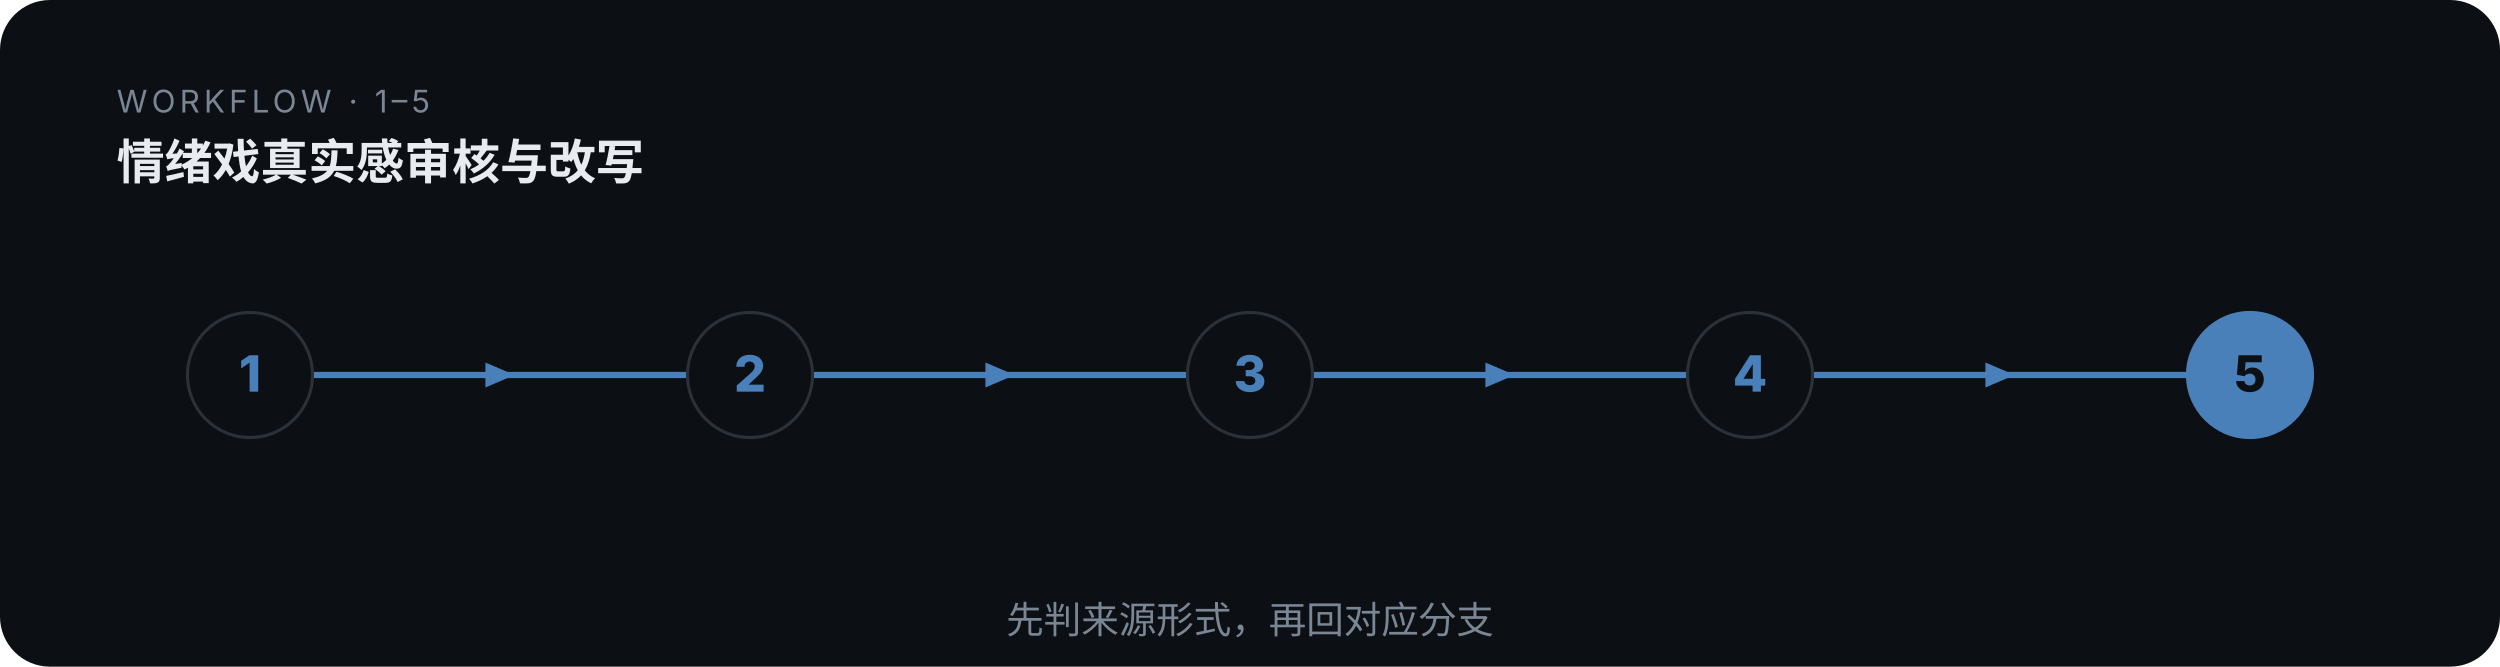
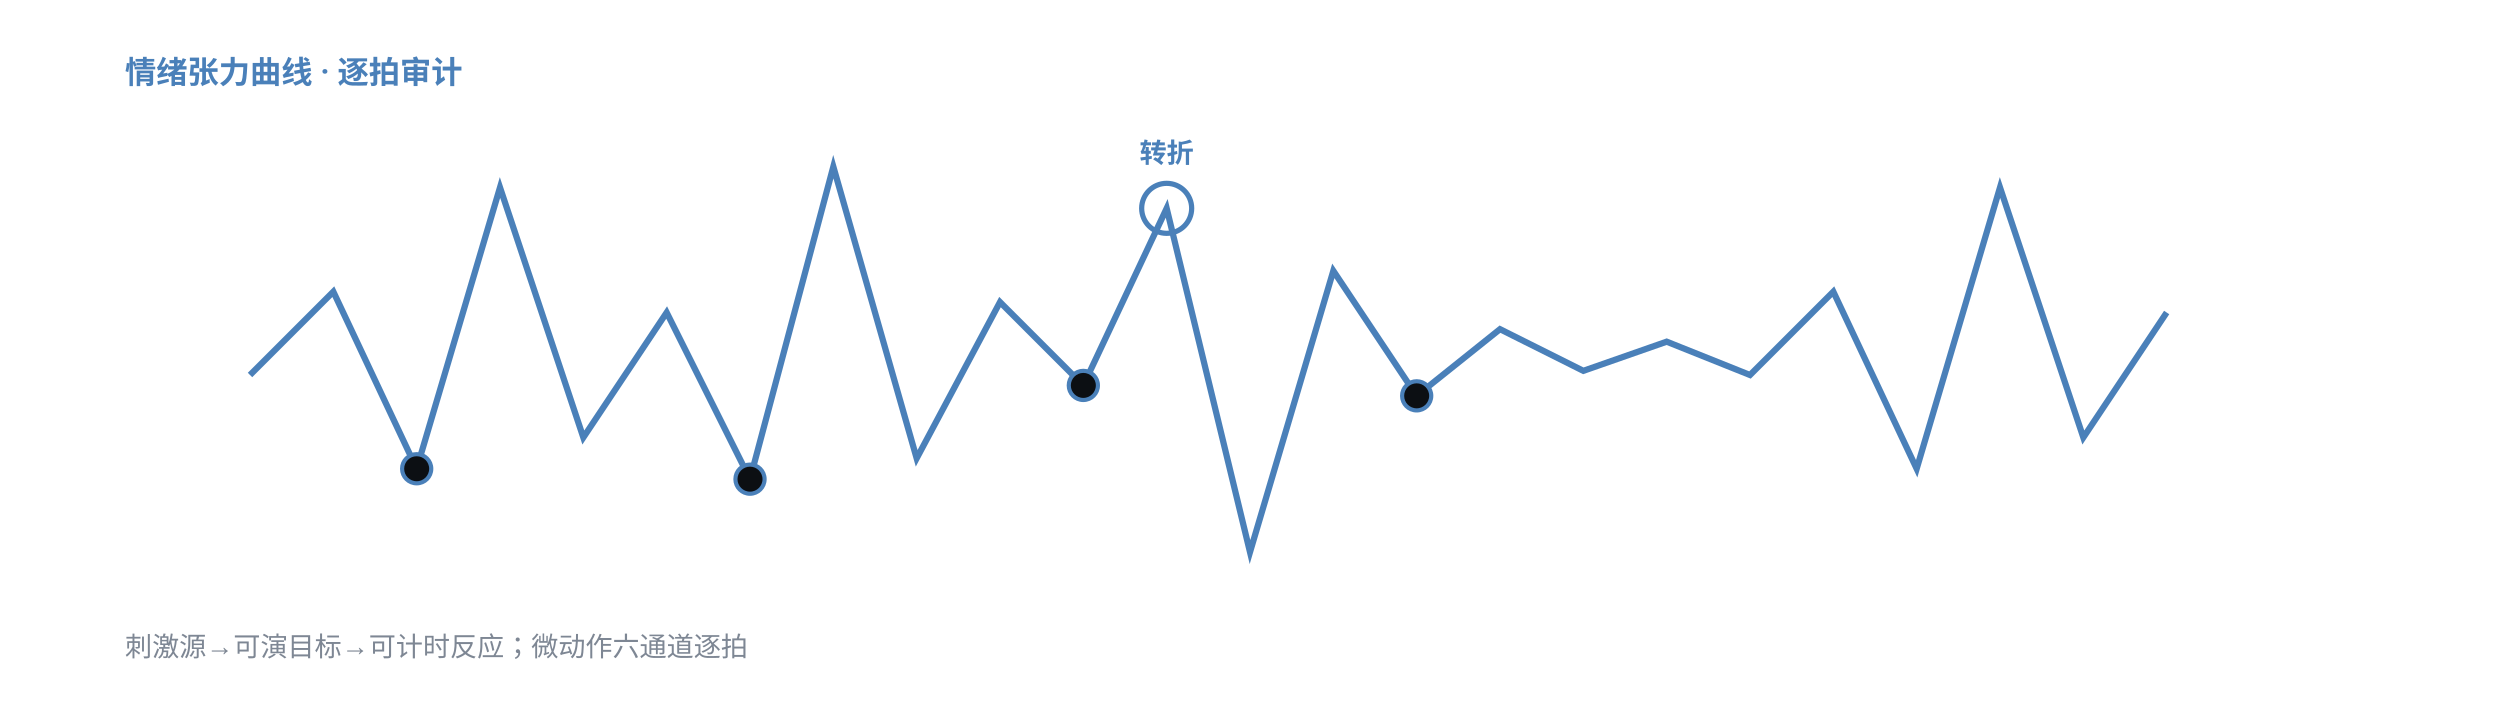
- <svg xmlns="http://www.w3.org/2000/svg" width="1200" height="320" viewBox="0 0 1200 320" role="img" aria-labelledby="title desc">
-   <rect width="1200" height="320" rx="24" fill="#0C0F13" />
-   <g id="title-block" transform="translate(56 40)">
-     <text x="0" y="14" fill="#7A8694" font-size="15" letter-spacing="2" font-family="-apple-system, BlinkMacSystemFont, 'Segoe UI', 'PingFang SC', 'Microsoft YaHei', sans-serif">WORKFLOW · 1–5</text>
-     <text x="0" y="46" fill="#E8ECF1" font-size="23" font-weight="600" font-family="-apple-system, BlinkMacSystemFont, 'Segoe UI', 'PingFang SC', 'Microsoft YaHei', sans-serif">情绪戏真实感审核与改写</text>
-   </g>
-   <g id="project-proof">
-     <line x1="120.0" y1="180" x2="1080.0" y2="180" stroke="#4A80B9" stroke-width="3" />
-     <path d="M233.0 174 L247.0 180 L233.0 186 Z" fill="#4A80B9" />
-     <path d="M473.0 174 L487.0 180 L473.0 186 Z" fill="#4A80B9" />
-     <path d="M713.0 174 L727.0 180 L713.0 186 Z" fill="#4A80B9" />
-     <path d="M953.0 174 L967.0 180 L953.0 186 Z" fill="#4A80B9" />
-     <g id="stage-1" transform="translate(120 180)">
-       <circle r="30" fill="#0C0F13" stroke="#2A3138" stroke-width="1.5" />
-       <text x="0" y="8" fill="#4A80B9" font-size="24" font-weight="800" text-anchor="middle" font-family="-apple-system, BlinkMacSystemFont, 'Segoe UI', 'PingFang SC', 'Microsoft YaHei', sans-serif">1</text>
-       <text x="0" y="238" fill="#E8ECF1" font-size="21" font-weight="600" text-anchor="middle" font-family="-apple-system, BlinkMacSystemFont, 'Segoe UI', 'PingFang SC', 'Microsoft YaHei', sans-serif">定位来源</text>
-     </g>
-     <g id="stage-2" transform="translate(360 180)">
-       <circle r="30" fill="#0C0F13" stroke="#2A3138" stroke-width="1.5" />
-       <text x="0" y="8" fill="#4A80B9" font-size="24" font-weight="800" text-anchor="middle" font-family="-apple-system, BlinkMacSystemFont, 'Segoe UI', 'PingFang SC', 'Microsoft YaHei', sans-serif">2</text>
-       <text x="0" y="238" fill="#E8ECF1" font-size="21" font-weight="600" text-anchor="middle" font-family="-apple-system, BlinkMacSystemFont, 'Segoe UI', 'PingFang SC', 'Microsoft YaHei', sans-serif">审微动作</text>
-     </g>
-     <g id="stage-3" transform="translate(600 180)">
-       <circle r="30" fill="#0C0F13" stroke="#2A3138" stroke-width="1.5" />
-       <text x="0" y="8" fill="#4A80B9" font-size="24" font-weight="800" text-anchor="middle" font-family="-apple-system, BlinkMacSystemFont, 'Segoe UI', 'PingFang SC', 'Microsoft YaHei', sans-serif">3</text>
-       <text x="0" y="238" fill="#E8ECF1" font-size="21" font-weight="600" text-anchor="middle" font-family="-apple-system, BlinkMacSystemFont, 'Segoe UI', 'PingFang SC', 'Microsoft YaHei', sans-serif">理台词</text>
-     </g>
-     <g id="stage-4" transform="translate(840 180)">
-       <circle r="30" fill="#0C0F13" stroke="#2A3138" stroke-width="1.5" />
-       <text x="0" y="8" fill="#4A80B9" font-size="24" font-weight="800" text-anchor="middle" font-family="-apple-system, BlinkMacSystemFont, 'Segoe UI', 'PingFang SC', 'Microsoft YaHei', sans-serif">4</text>
-       <text x="0" y="238" fill="#E8ECF1" font-size="21" font-weight="600" text-anchor="middle" font-family="-apple-system, BlinkMacSystemFont, 'Segoe UI', 'PingFang SC', 'Microsoft YaHei', sans-serif">查连续</text>
-     </g>
-     <g id="stage-5" transform="translate(1080 180)">
-       <circle r="30" fill="#4A80B9" stroke="#4A80B9" stroke-width="1.5" />
-       <text x="0" y="8" fill="#0C0F13" font-size="24" font-weight="800" text-anchor="middle" font-family="-apple-system, BlinkMacSystemFont, 'Segoe UI', 'PingFang SC', 'Microsoft YaHei', sans-serif">5</text>
-       <text x="0" y="238" fill="#E8ECF1" font-size="21" font-weight="600" text-anchor="middle" font-family="-apple-system, BlinkMacSystemFont, 'Segoe UI', 'PingFang SC', 'Microsoft YaHei', sans-serif">出改写</text>
-     </g>
-   </g>
-   <g id="metadata">
-     <text x="600" y="304" fill="#7A8694" font-size="18" text-anchor="middle" font-family="-apple-system, BlinkMacSystemFont, 'Segoe UI', 'PingFang SC', 'Microsoft YaHei', sans-serif">先判来源形式，再回对应分支</text>
-   </g>
+ <svg xmlns="http://www.w3.org/2000/svg" viewBox="0 0 1200 340" width="100%" role="img" font-family="-apple-system, BlinkMacSystemFont, 'Segoe UI', Roboto, 'Helvetica Neue', Arial, 'PingFang SC', 'Microsoft YaHei', sans-serif">
+   <rect width="0" height="0" fill="#0C0F13" />
+   <path d="M 120 180 L 160 140 L 200 225 L 240 90 L 280 210 L 320 150 L 360 230 L 400 80 L 440 220 L 480 145 L 520 185 L 560 100 L 600 265 L 640 130 L 680 190 L 720 158 L 760 178 L 800 164 L 840 180 L 880 140 L 920 225 L 960 90 L 1000 210 L 1040 150" fill="none" stroke="#4A80B9" stroke-width="3" />
+   <circle cx="200" cy="225" r="7" fill="#0C0F13" stroke="#4A80B9" stroke-width="2" />
+   <circle cx="360" cy="230" r="7" fill="#0C0F13" stroke="#4A80B9" stroke-width="2" />
+   <circle cx="520" cy="185" r="7" fill="#0C0F13" stroke="#4A80B9" stroke-width="2" />
+   <circle cx="680" cy="190" r="7" fill="#0C0F13" stroke="#4A80B9" stroke-width="2" />
+   <circle cx="560" cy="100" r="12" fill="none" stroke="#4A80B9" stroke-width="2.5" />
+   <text x="560" y="78" font-family="-apple-system, BlinkMacSystemFont, 'Segoe UI', Roboto, 'Helvetica Neue', Arial, 'PingFang SC', 'Microsoft YaHei', sans-serif" font-size="13" fill="#4A80B9" font-weight="700" text-anchor="middle">转折</text>
+   <text x="60" y="40" font-family="-apple-system, BlinkMacSystemFont, 'Segoe UI', Roboto, 'Helvetica Neue', Arial, 'PingFang SC', 'Microsoft YaHei', sans-serif" font-size="15" fill="#4A80B9" font-weight="700" text-anchor="start">情绪张力曲线 · 逐拍审计</text>
+   <text x="60" y="315" font-family="-apple-system, BlinkMacSystemFont, 'Segoe UI', Roboto, 'Helvetica Neue', Arial, 'PingFang SC', 'Microsoft YaHei', sans-serif" font-size="13" fill="#7E8794" font-weight="400" text-anchor="start">刺激源→可演目标→可计时反应；微动作六通道逐拍</text>
</svg>
